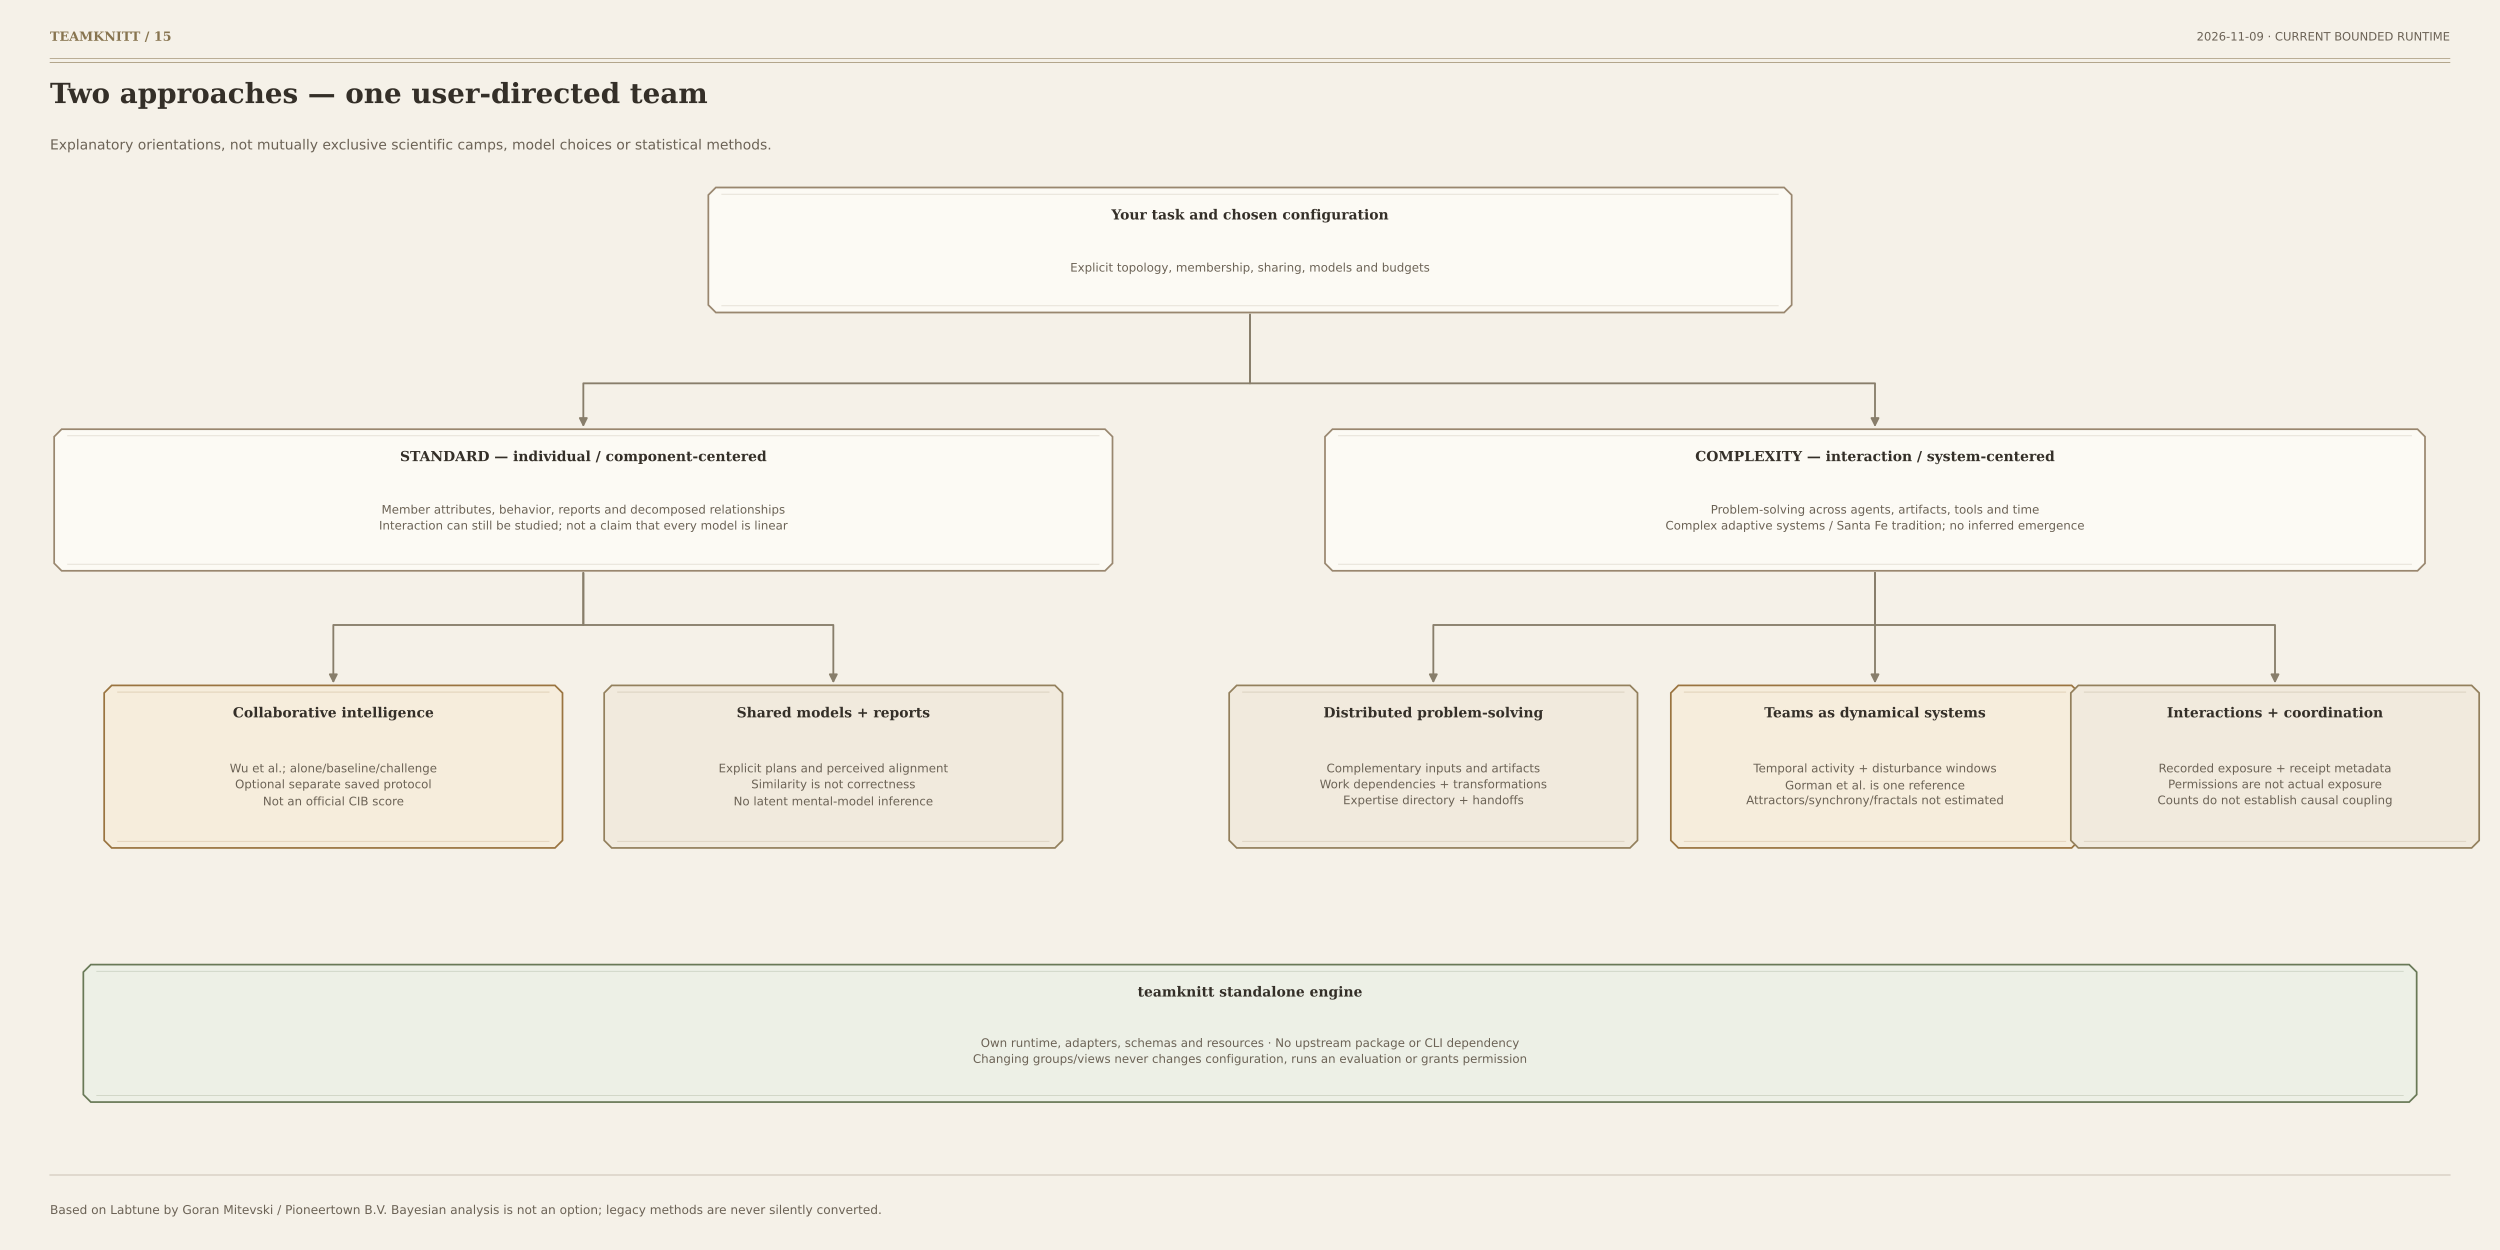
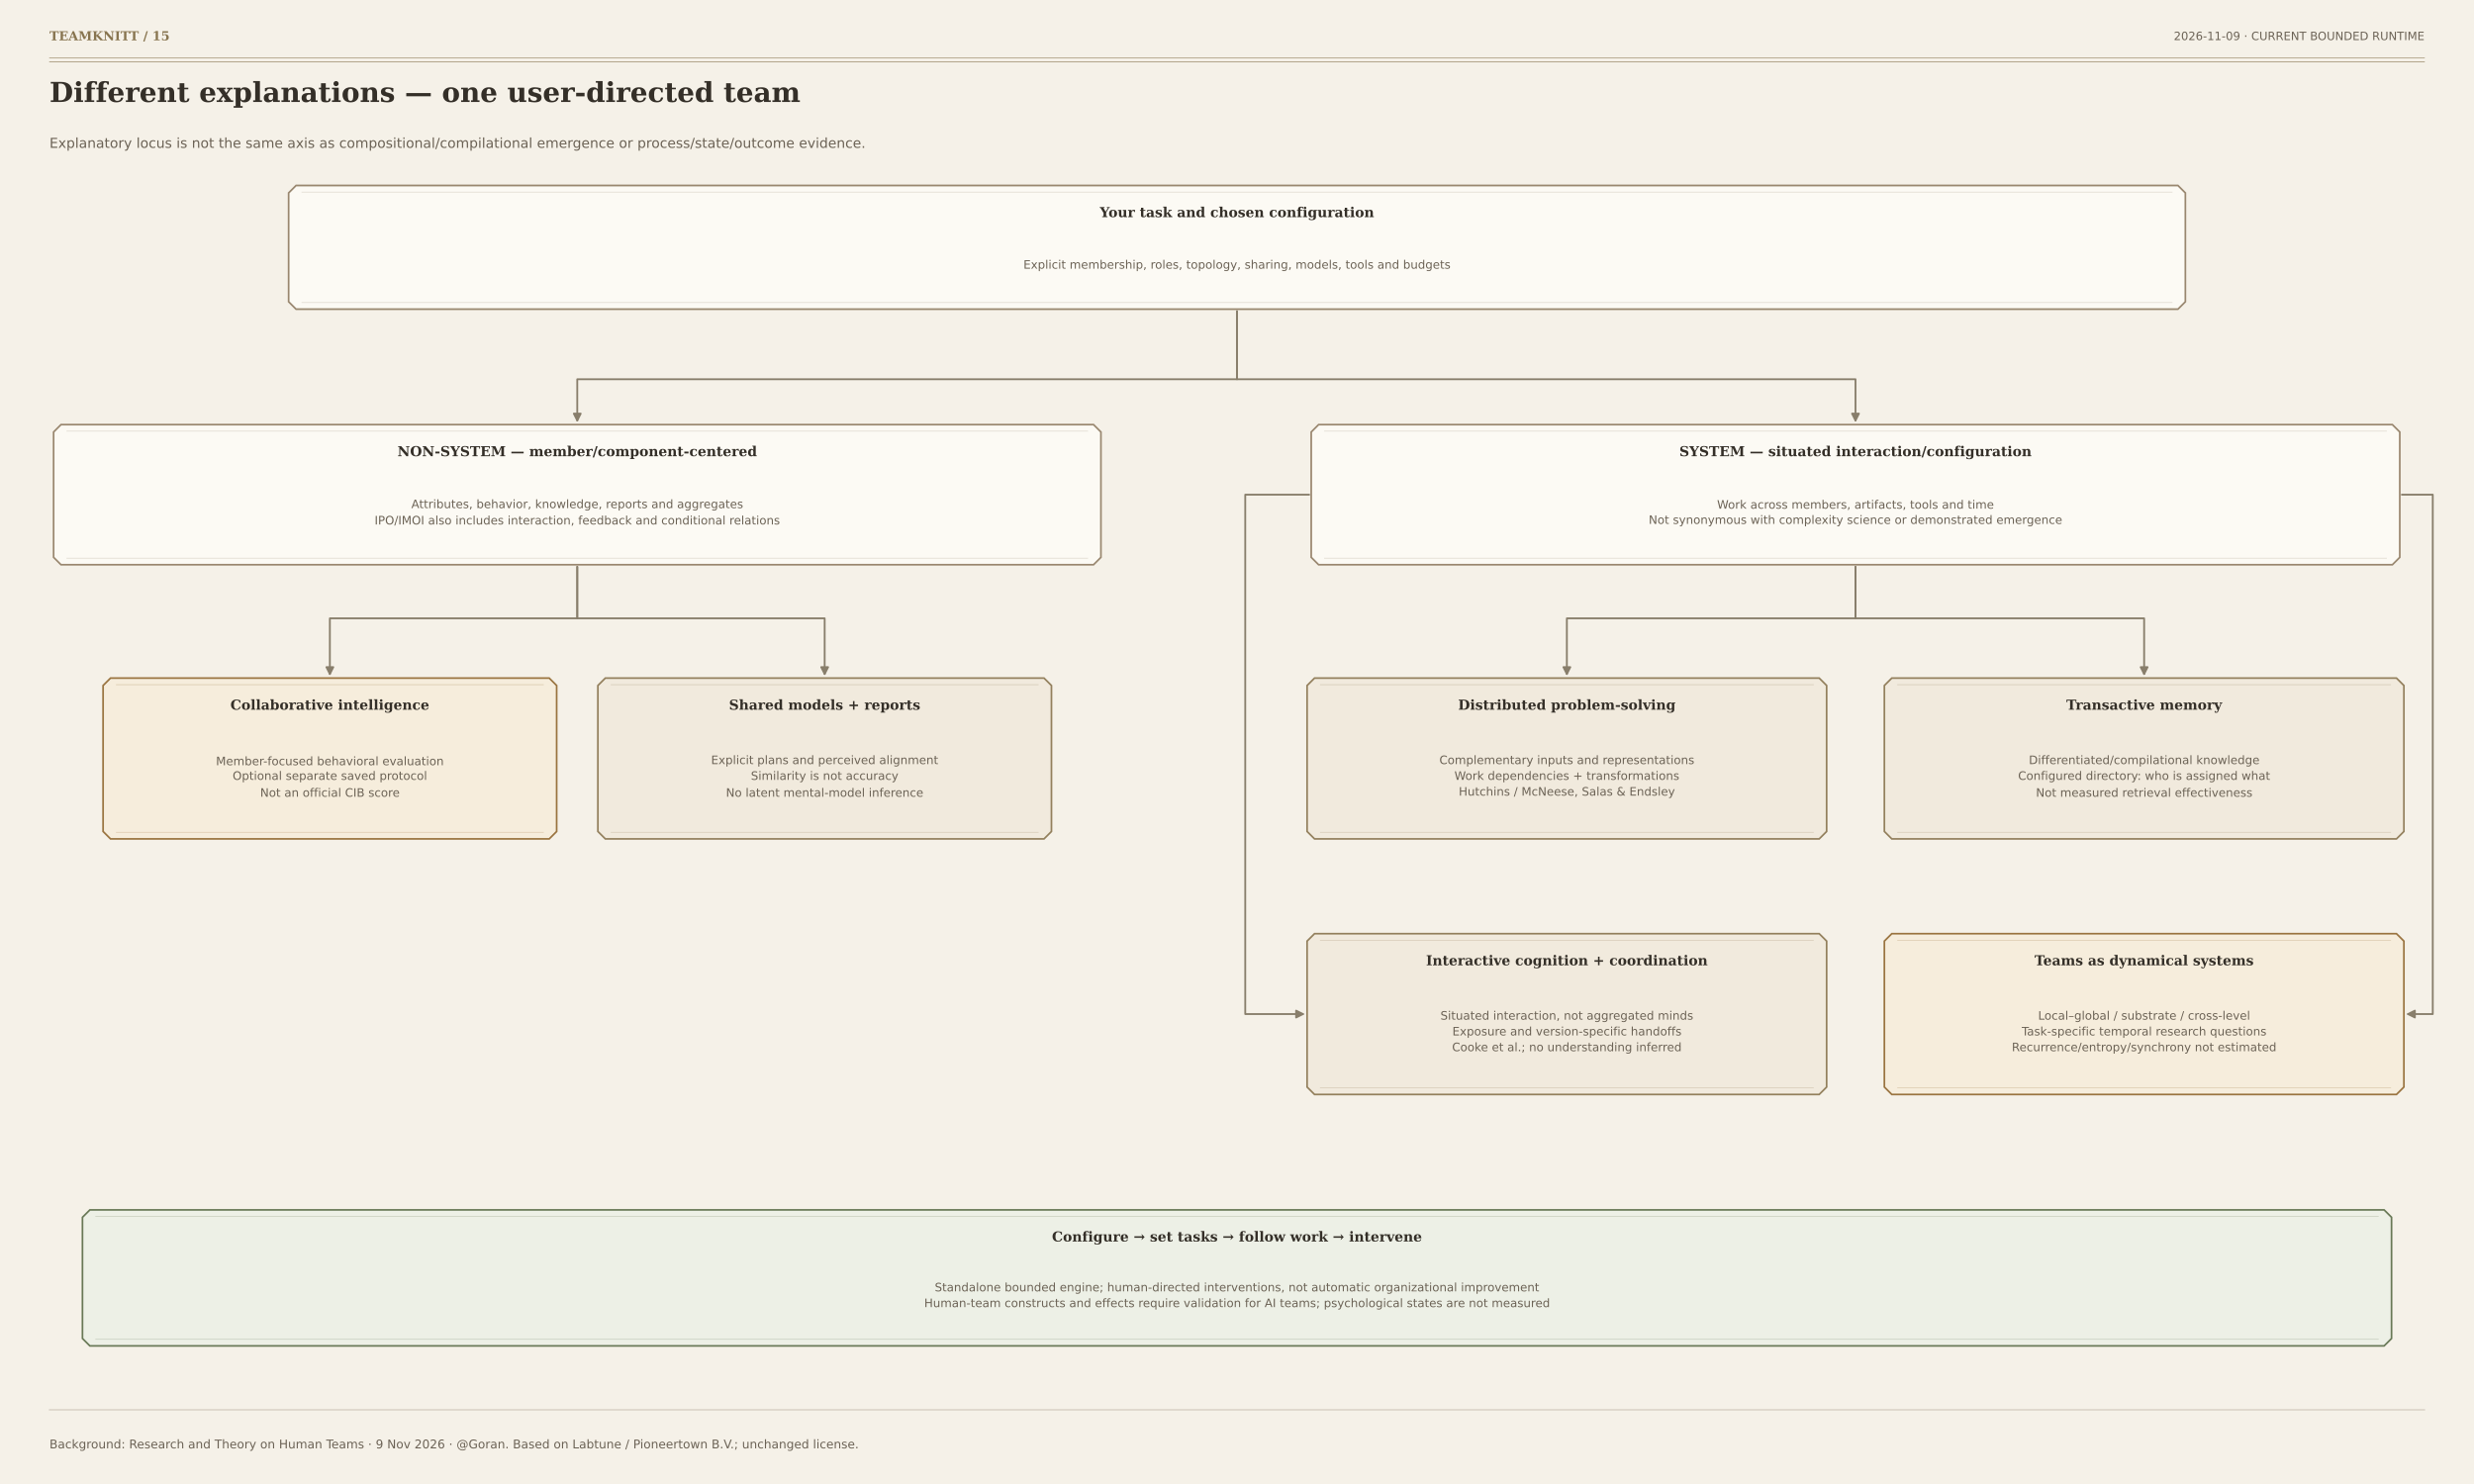
- <svg xmlns="http://www.w3.org/2000/svg" width="2160pt" height="1080pt" viewBox="0 0 2160 1080" version="1.1">
+ <svg xmlns="http://www.w3.org/2000/svg" width="2160pt" height="1296pt" viewBox="0 0 2160 1296" version="1.1">
  <defs>
    <style type="text/css">*{stroke-linejoin: round; stroke-linecap: butt}</style>
  </defs>
  <g id="figure_1">
    <g id="patch_1">
-       <path d="M 0 1080 L 2160 1080 L 2160 0 L 0 0 z " style="fill: #f5f1e8" />
+       <path d="M 0 1296 L 2160 1296 L 2160 0 L 0 0 z " style="fill: #f5f1e8" />
    </g>
    <g id="axes_1">
      <g id="patch_2">
-         <path d="M 1080 271.8 L 1080 331.2 L 504 331.2 L 504 367.211 " clip-path="url(#p2abdcda6e9)" style="fill: none; stroke: #887e6b; stroke-width: 1.6; stroke-linecap: round" />
-         <path d="M 507 361.211 L 504 367.211 L 501 361.211 z " clip-path="url(#p2abdcda6e9)" style="fill: #887e6b; stroke: #887e6b; stroke-width: 1.6; stroke-linecap: round" />
+         <path d="M 1080 271.8 L 1080 331.2 L 504 331.2 L 504 367.211 " clip-path="url(#pef804aaabe)" style="fill: none; stroke: #887e6b; stroke-width: 1.6; stroke-linecap: round" />
+         <path d="M 507 361.211 L 504 367.211 L 501 361.211 z " clip-path="url(#pef804aaabe)" style="fill: #887e6b; stroke: #887e6b; stroke-width: 1.6; stroke-linecap: round" />
      </g>
      <g id="patch_3">
-         <path d="M 1080 271.8 L 1080 331.2 L 1620 331.2 L 1620 367.211 " clip-path="url(#p2abdcda6e9)" style="fill: none; stroke: #887e6b; stroke-width: 1.6; stroke-linecap: round" />
-         <path d="M 1623 361.211 L 1620 367.211 L 1617 361.211 z " clip-path="url(#p2abdcda6e9)" style="fill: #887e6b; stroke: #887e6b; stroke-width: 1.6; stroke-linecap: round" />
+         <path d="M 1080 271.8 L 1080 331.2 L 1620 331.2 L 1620 367.211 " clip-path="url(#pef804aaabe)" style="fill: none; stroke: #887e6b; stroke-width: 1.6; stroke-linecap: round" />
+         <path d="M 1623 361.211 L 1620 367.211 L 1617 361.211 z " clip-path="url(#pef804aaabe)" style="fill: #887e6b; stroke: #887e6b; stroke-width: 1.6; stroke-linecap: round" />
      </g>
      <g id="patch_4">
-         <path d="M 504 495 L 504 540 L 288 540 L 288 588.611 " clip-path="url(#p2abdcda6e9)" style="fill: none; stroke: #887e6b; stroke-width: 1.6; stroke-linecap: round" />
-         <path d="M 291 582.611 L 288 588.611 L 285 582.611 z " clip-path="url(#p2abdcda6e9)" style="fill: #887e6b; stroke: #887e6b; stroke-width: 1.6; stroke-linecap: round" />
+         <path d="M 504 495 L 504 540 L 288 540 L 288 588.611 " clip-path="url(#pef804aaabe)" style="fill: none; stroke: #887e6b; stroke-width: 1.6; stroke-linecap: round" />
+         <path d="M 291 582.611 L 288 588.611 L 285 582.611 z " clip-path="url(#pef804aaabe)" style="fill: #887e6b; stroke: #887e6b; stroke-width: 1.6; stroke-linecap: round" />
      </g>
      <g id="patch_5">
-         <path d="M 504 495 L 504 540 L 720 540 L 720 588.611 " clip-path="url(#p2abdcda6e9)" style="fill: none; stroke: #887e6b; stroke-width: 1.6; stroke-linecap: round" />
-         <path d="M 723 582.611 L 720 588.611 L 717 582.611 z " clip-path="url(#p2abdcda6e9)" style="fill: #887e6b; stroke: #887e6b; stroke-width: 1.6; stroke-linecap: round" />
+         <path d="M 504 495 L 504 540 L 720 540 L 720 588.611 " clip-path="url(#pef804aaabe)" style="fill: none; stroke: #887e6b; stroke-width: 1.6; stroke-linecap: round" />
+         <path d="M 723 582.611 L 720 588.611 L 717 582.611 z " clip-path="url(#pef804aaabe)" style="fill: #887e6b; stroke: #887e6b; stroke-width: 1.6; stroke-linecap: round" />
      </g>
      <g id="patch_6">
-         <path d="M 1620 495 L 1620 540 L 1238.4 540 L 1238.4 588.611 " clip-path="url(#p2abdcda6e9)" style="fill: none; stroke: #887e6b; stroke-width: 1.6; stroke-linecap: round" />
-         <path d="M 1241.4 582.611 L 1238.4 588.611 L 1235.4 582.611 z " clip-path="url(#p2abdcda6e9)" style="fill: #887e6b; stroke: #887e6b; stroke-width: 1.6; stroke-linecap: round" />
+         <path d="M 1620 495 L 1620 540 L 1368 540 L 1368 588.611 " clip-path="url(#pef804aaabe)" style="fill: none; stroke: #887e6b; stroke-width: 1.6; stroke-linecap: round" />
+         <path d="M 1371 582.611 L 1368 588.611 L 1365 582.611 z " clip-path="url(#pef804aaabe)" style="fill: #887e6b; stroke: #887e6b; stroke-width: 1.6; stroke-linecap: round" />
      </g>
      <g id="patch_7">
-         <path d="M 1620 495 L 1620 588.611 " clip-path="url(#p2abdcda6e9)" style="fill: none; stroke: #887e6b; stroke-width: 1.6; stroke-linecap: round" />
-         <path d="M 1623 582.611 L 1620 588.611 L 1617 582.611 z " clip-path="url(#p2abdcda6e9)" style="fill: #887e6b; stroke: #887e6b; stroke-width: 1.6; stroke-linecap: round" />
+         <path d="M 1620 495 L 1620 540 L 1872 540 L 1872 588.611 " clip-path="url(#pef804aaabe)" style="fill: none; stroke: #887e6b; stroke-width: 1.6; stroke-linecap: round" />
+         <path d="M 1875 582.611 L 1872 588.611 L 1869 582.611 z " clip-path="url(#pef804aaabe)" style="fill: #887e6b; stroke: #887e6b; stroke-width: 1.6; stroke-linecap: round" />
      </g>
      <g id="patch_8">
-         <path d="M 1620 495 L 1620 540 L 1965.6 540 L 1965.6 588.611 " clip-path="url(#p2abdcda6e9)" style="fill: none; stroke: #887e6b; stroke-width: 1.6; stroke-linecap: round" />
-         <path d="M 1968.6 582.611 L 1965.6 588.611 L 1962.6 582.611 z " clip-path="url(#p2abdcda6e9)" style="fill: #887e6b; stroke: #887e6b; stroke-width: 1.6; stroke-linecap: round" />
+         <path d="M 1143 432 L 1087.2 432 L 1087.2 885.6 L 1137.611 885.6 " clip-path="url(#pef804aaabe)" style="fill: none; stroke: #887e6b; stroke-width: 1.6; stroke-linecap: round" />
+         <path d="M 1131.611 882.6 L 1137.611 885.6 L 1131.611 888.6 z " clip-path="url(#pef804aaabe)" style="fill: #887e6b; stroke: #887e6b; stroke-width: 1.6; stroke-linecap: round" />
+       </g>
+       <g id="patch_9">
+         <path d="M 2097 432 L 2124 432 L 2124 885.6 L 2102.389 885.6 " clip-path="url(#pef804aaabe)" style="fill: none; stroke: #887e6b; stroke-width: 1.6; stroke-linecap: round" />
+         <path d="M 2108.389 888.6 L 2102.389 885.6 L 2108.389 882.6 z " clip-path="url(#pef804aaabe)" style="fill: #887e6b; stroke: #887e6b; stroke-width: 1.6; stroke-linecap: round" />
      </g>
      <g id="line2d_1">
-         <path d="M 43.2 50.4 L 2116.8 50.4 " clip-path="url(#p2abdcda6e9)" style="fill: none; stroke: #87744f; stroke-width: 0.5; stroke-linecap: square" />
+         <path d="M 43.2 50.4 L 2116.8 50.4 " clip-path="url(#pef804aaabe)" style="fill: none; stroke: #87744f; stroke-width: 0.5; stroke-linecap: square" />
      </g>
      <g id="line2d_2">
-         <path d="M 43.2 54 L 2116.8 54 " clip-path="url(#p2abdcda6e9)" style="fill: none; stroke: #87744f; stroke-width: 0.5; stroke-linecap: square" />
+         <path d="M 43.2 54 L 2116.8 54 " clip-path="url(#pef804aaabe)" style="fill: none; stroke: #87744f; stroke-width: 0.5; stroke-linecap: square" />
      </g>
      <g id="line2d_3">
-         <path d="M 43.2 1015.2 L 2116.8 1015.2 " clip-path="url(#p2abdcda6e9)" style="fill: none; stroke: #d2c9bc; stroke-linecap: square" />
+         <path d="M 43.2 1231.2 L 2116.8 1231.2 " clip-path="url(#pef804aaabe)" style="fill: none; stroke: #d2c9bc; stroke-linecap: square" />
      </g>
      <g id="text_1">
        <text style="font-weight: 700; font-size: 11px; font-family: 'DejaVu Serif'; text-anchor: start; fill: #87744f" x="43.2" y="35.257" transform="rotate(-0 43.2 35.25742)">TEAMKNITT / 15</text>
      </g>
      <g id="text_2">
        <text style="font-size: 10px; font-family: 'DejaVu Sans'; text-anchor: end; fill: #6b6255" x="2116.8" y="34.998" transform="rotate(-0 2116.8 34.99766)">2026-11-09 · CURRENT BOUNDED RUNTIME</text>
      </g>
      <g id="text_3">
-         <text style="font-weight: 700; font-size: 24px; font-family: 'DejaVu Serif'; text-anchor: start; fill: #342f28" x="43.2" y="89.035" transform="rotate(-0 43.2 89.03531)">Two approaches — one user-directed team</text>
+         <text style="font-weight: 700; font-size: 24px; font-family: 'DejaVu Serif'; text-anchor: start; fill: #342f28" x="43.2" y="89.035" transform="rotate(-0 43.2 89.03531)">Different explanations — one user-directed team</text>
      </g>
      <g id="text_4">
-         <text style="font-size: 12px; font-family: 'DejaVu Sans'; text-anchor: start; fill: #6b6255" x="43.2" y="129.118" transform="rotate(-0 43.2 129.1177)">Explanatory orientations, not mutually exclusive scientific camps, model choices or statistical methods.</text>
-       </g>
-       <g id="patch_9">
-         <path d="M 618.48 162 L 1541.52 162 L 1548 168.48 L 1548 263.52 L 1541.52 270 L 618.48 270 L 612 263.52 L 612 168.48 z " clip-path="url(#p2abdcda6e9)" style="fill: #fcfaf4; stroke: #99876f; stroke-width: 1.5; stroke-linejoin: miter" />
+         <text style="font-size: 12px; font-family: 'DejaVu Sans'; text-anchor: start; fill: #6b6255" x="43.2" y="129.118" transform="rotate(-0 43.2 129.1177)">Explanatory locus is not the same axis as compositional/compilational emergence or process/state/outcome evidence.</text>
      </g>
      <g id="patch_10">
-         <path d="M 53.28 370.8 L 954.72 370.8 L 961.2 377.28 L 961.2 486.72 L 954.72 493.2 L 53.28 493.2 L 46.8 486.72 L 46.8 377.28 z " clip-path="url(#p2abdcda6e9)" style="fill: #fcfaf4; stroke: #99876f; stroke-width: 1.5; stroke-linejoin: miter" />
+         <path d="M 258.48 162 L 1901.52 162 L 1908 168.48 L 1908 263.52 L 1901.52 270 L 258.48 270 L 252 263.52 L 252 168.48 z " clip-path="url(#pef804aaabe)" style="fill: #fcfaf4; stroke: #99876f; stroke-width: 1.5; stroke-linejoin: miter" />
      </g>
      <g id="patch_11">
-         <path d="M 1151.28 370.8 L 2088.72 370.8 L 2095.2 377.28 L 2095.2 486.72 L 2088.72 493.2 L 1151.28 493.2 L 1144.8 486.72 L 1144.8 377.28 z " clip-path="url(#p2abdcda6e9)" style="fill: #fcfaf4; stroke: #99876f; stroke-width: 1.5; stroke-linejoin: miter" />
+         <path d="M 53.28 370.8 L 954.72 370.8 L 961.2 377.28 L 961.2 486.72 L 954.72 493.2 L 53.28 493.2 L 46.8 486.72 L 46.8 377.28 z " clip-path="url(#pef804aaabe)" style="fill: #fcfaf4; stroke: #99876f; stroke-width: 1.5; stroke-linejoin: miter" />
      </g>
      <g id="patch_12">
-         <path d="M 96.48 592.2 L 479.52 592.2 L 486 598.68 L 486 726.12 L 479.52 732.6 L 96.48 732.6 L 90 726.12 L 90 598.68 z " clip-path="url(#p2abdcda6e9)" style="fill: #f6eddc; stroke: #9a7440; stroke-width: 1.5; stroke-linejoin: miter" />
+         <path d="M 1151.28 370.8 L 2088.72 370.8 L 2095.2 377.28 L 2095.2 486.72 L 2088.72 493.2 L 1151.28 493.2 L 1144.8 486.72 L 1144.8 377.28 z " clip-path="url(#pef804aaabe)" style="fill: #fcfaf4; stroke: #99876f; stroke-width: 1.5; stroke-linejoin: miter" />
      </g>
      <g id="patch_13">
-         <path d="M 528.48 592.2 L 911.52 592.2 L 918 598.68 L 918 726.12 L 911.52 732.6 L 528.48 732.6 L 522 726.12 L 522 598.68 z " clip-path="url(#p2abdcda6e9)" style="fill: #f1eadd; stroke: #93805d; stroke-width: 1.5; stroke-linejoin: miter" />
+         <path d="M 96.48 592.2 L 479.52 592.2 L 486 598.68 L 486 726.12 L 479.52 732.6 L 96.48 732.6 L 90 726.12 L 90 598.68 z " clip-path="url(#pef804aaabe)" style="fill: #f6eddc; stroke: #9a7440; stroke-width: 1.5; stroke-linejoin: miter" />
      </g>
      <g id="patch_14">
-         <path d="M 1068.48 592.2 L 1408.32 592.2 L 1414.8 598.68 L 1414.8 726.12 L 1408.32 732.6 L 1068.48 732.6 L 1062 726.12 L 1062 598.68 z " clip-path="url(#p2abdcda6e9)" style="fill: #f1eadd; stroke: #93805d; stroke-width: 1.5; stroke-linejoin: miter" />
+         <path d="M 528.48 592.2 L 911.52 592.2 L 918 598.68 L 918 726.12 L 911.52 732.6 L 528.48 732.6 L 522 726.12 L 522 598.68 z " clip-path="url(#pef804aaabe)" style="fill: #f1eadd; stroke: #93805d; stroke-width: 1.5; stroke-linejoin: miter" />
      </g>
      <g id="patch_15">
-         <path d="M 1450.08 592.2 L 1789.92 592.2 L 1796.4 598.68 L 1796.4 726.12 L 1789.92 732.6 L 1450.08 732.6 L 1443.6 726.12 L 1443.6 598.68 z " clip-path="url(#p2abdcda6e9)" style="fill: #f6eddc; stroke: #9a7440; stroke-width: 1.5; stroke-linejoin: miter" />
+         <path d="M 1147.68 592.2 L 1588.32 592.2 L 1594.8 598.68 L 1594.8 726.12 L 1588.32 732.6 L 1147.68 732.6 L 1141.2 726.12 L 1141.2 598.68 z " clip-path="url(#pef804aaabe)" style="fill: #f1eadd; stroke: #93805d; stroke-width: 1.5; stroke-linejoin: miter" />
      </g>
      <g id="patch_16">
-         <path d="M 1795.68 592.2 L 2135.52 592.2 L 2142 598.68 L 2142 726.12 L 2135.52 732.6 L 1795.68 732.6 L 1789.2 726.12 L 1789.2 598.68 z " clip-path="url(#p2abdcda6e9)" style="fill: #f1eadd; stroke: #93805d; stroke-width: 1.5; stroke-linejoin: miter" />
+         <path d="M 1651.68 592.2 L 2092.32 592.2 L 2098.8 598.68 L 2098.8 726.12 L 2092.32 732.6 L 1651.68 732.6 L 1645.2 726.12 L 1645.2 598.68 z " clip-path="url(#pef804aaabe)" style="fill: #f1eadd; stroke: #93805d; stroke-width: 1.5; stroke-linejoin: miter" />
      </g>
      <g id="patch_17">
-         <path d="M 78.48 833.4 L 2081.52 833.4 L 2088 839.88 L 2088 945.72 L 2081.52 952.2 L 78.48 952.2 L 72 945.72 L 72 839.88 z " clip-path="url(#p2abdcda6e9)" style="fill: #edf0e6; stroke: #697957; stroke-width: 1.5; stroke-linejoin: miter" />
+         <path d="M 1147.68 815.4 L 1588.32 815.4 L 1594.8 821.88 L 1594.8 949.32 L 1588.32 955.8 L 1147.68 955.8 L 1141.2 949.32 L 1141.2 821.88 z " clip-path="url(#pef804aaabe)" style="fill: #f1eadd; stroke: #93805d; stroke-width: 1.5; stroke-linejoin: miter" />
+       </g>
+       <g id="patch_18">
+         <path d="M 1651.68 815.4 L 2092.32 815.4 L 2098.8 821.88 L 2098.8 949.32 L 2092.32 955.8 L 1651.68 955.8 L 1645.2 949.32 L 1645.2 821.88 z " clip-path="url(#pef804aaabe)" style="fill: #f6eddc; stroke: #9a7440; stroke-width: 1.5; stroke-linejoin: miter" />
+       </g>
+       <g id="patch_19">
+         <path d="M 78.48 1056.6 L 2081.52 1056.6 L 2088 1063.08 L 2088 1168.92 L 2081.52 1175.4 L 78.48 1175.4 L 72 1168.92 L 72 1063.08 z " clip-path="url(#pef804aaabe)" style="fill: #edf0e6; stroke: #697957; stroke-width: 1.5; stroke-linejoin: miter" />
      </g>
      <g id="text_5">
-         <text style="font-size: 10.5px; font-family: 'DejaVu Sans'; text-anchor: start; fill: #6b6255" x="43.2" y="1048.888" transform="rotate(-0 43.2 1048.888)">Based on Labtune by Goran Mitevski / Pioneertown B.V. Bayesian analysis is not an option; legacy methods are never silently converted.</text>
+         <text style="font-size: 10.5px; font-family: 'DejaVu Sans'; text-anchor: start; fill: #6b6255" x="43.2" y="1264.888" transform="rotate(-0 43.2 1264.888)">Background: Research and Theory on Human Teams · 9 Nov 2026 · @Goran. Based on Labtune / Pioneertown B.V.; unchanged license.</text>
      </g>
      <g id="line2d_4">
-         <path d="M 623.52 167.76 L 1536.48 167.76 " clip-path="url(#p2abdcda6e9)" style="fill: none; stroke: #99876f; stroke-opacity: 0.35; stroke-width: 0.55; stroke-linecap: square" />
+         <path d="M 263.52 167.76 L 1896.48 167.76 " clip-path="url(#pef804aaabe)" style="fill: none; stroke: #99876f; stroke-opacity: 0.35; stroke-width: 0.55; stroke-linecap: square" />
      </g>
      <g id="line2d_5">
-         <path d="M 623.52 264.24 L 1536.48 264.24 " clip-path="url(#p2abdcda6e9)" style="fill: none; stroke: #99876f; stroke-opacity: 0.35; stroke-width: 0.55; stroke-linecap: square" />
+         <path d="M 263.52 264.24 L 1896.48 264.24 " clip-path="url(#pef804aaabe)" style="fill: none; stroke: #99876f; stroke-opacity: 0.35; stroke-width: 0.55; stroke-linecap: square" />
      </g>
      <g id="text_6">
        <text style="font-weight: 700; font-size: 12px; font-family: 'DejaVu Serif'; text-anchor: middle; fill: #342f28" x="1080" y="189.598" transform="rotate(-0 1080 189.5977)">Your task and chosen configuration</text>
      </g>
      <g id="text_7">
-         <text style="font-size: 10.2px; font-family: 'DejaVu Sans'; text-anchor: middle; fill: #6b6255" x="1080" y="234.655" transform="rotate(-0 1080 234.6546)">Explicit topology, membership, sharing, models and budgets</text>
+         <text style="font-size: 10.2px; font-family: 'DejaVu Sans'; text-anchor: middle; fill: #6b6255" x="1080" y="234.655" transform="rotate(-0 1080 234.6546)">Explicit membership, roles, topology, sharing, models, tools and budgets</text>
      </g>
      <g id="line2d_6">
-         <path d="M 58.32 376.56 L 949.68 376.56 " clip-path="url(#p2abdcda6e9)" style="fill: none; stroke: #99876f; stroke-opacity: 0.35; stroke-width: 0.55; stroke-linecap: square" />
+         <path d="M 58.32 376.56 L 949.68 376.56 " clip-path="url(#pef804aaabe)" style="fill: none; stroke: #99876f; stroke-opacity: 0.35; stroke-width: 0.55; stroke-linecap: square" />
      </g>
      <g id="line2d_7">
-         <path d="M 58.32 487.44 L 949.68 487.44 " clip-path="url(#p2abdcda6e9)" style="fill: none; stroke: #99876f; stroke-opacity: 0.35; stroke-width: 0.55; stroke-linecap: square" />
+         <path d="M 58.32 487.44 L 949.68 487.44 " clip-path="url(#pef804aaabe)" style="fill: none; stroke: #99876f; stroke-opacity: 0.35; stroke-width: 0.55; stroke-linecap: square" />
      </g>
      <g id="text_8">
-         <text style="font-weight: 700; font-size: 12px; font-family: 'DejaVu Serif'; text-anchor: middle; fill: #342f28" x="504" y="398.398" transform="rotate(-0 504 398.3977)">STANDARD — individual / component-centered</text>
+         <text style="font-weight: 700; font-size: 12px; font-family: 'DejaVu Serif'; text-anchor: middle; fill: #342f28" x="504" y="398.398" transform="rotate(-0 504 398.3977)">NON-SYSTEM — member/component-centered</text>
      </g>
      <g id="text_9">
-         <text style="font-size: 10.2px; font-family: 'DejaVu Sans'; fill: #6b6255" transform="translate(329.6461 443.7696)">Member attributes, behavior, reports and decomposed relationships</text>
-         <text style="font-size: 10.2px; font-family: 'DejaVu Sans'; fill: #6b6255" transform="translate(327.4452 457.5396)">Interaction can still be studied; not a claim that every model is linear</text>
+         <text style="font-size: 10.2px; font-family: 'DejaVu Sans'; fill: #6b6255" transform="translate(359.1178 443.7696)">Attributes, behavior, knowledge, reports and aggregates</text>
+         <text style="font-size: 10.2px; font-family: 'DejaVu Sans'; fill: #6b6255" transform="translate(327.0236 458.0073)">IPO/IMOI also includes interaction, feedback and conditional relations</text>
      </g>
      <g id="line2d_8">
-         <path d="M 1156.32 376.56 L 2083.68 376.56 " clip-path="url(#p2abdcda6e9)" style="fill: none; stroke: #99876f; stroke-opacity: 0.35; stroke-width: 0.55; stroke-linecap: square" />
+         <path d="M 1156.32 376.56 L 2083.68 376.56 " clip-path="url(#pef804aaabe)" style="fill: none; stroke: #99876f; stroke-opacity: 0.35; stroke-width: 0.55; stroke-linecap: square" />
      </g>
      <g id="line2d_9">
-         <path d="M 1156.32 487.44 L 2083.68 487.44 " clip-path="url(#p2abdcda6e9)" style="fill: none; stroke: #99876f; stroke-opacity: 0.35; stroke-width: 0.55; stroke-linecap: square" />
+         <path d="M 1156.32 487.44 L 2083.68 487.44 " clip-path="url(#pef804aaabe)" style="fill: none; stroke: #99876f; stroke-opacity: 0.35; stroke-width: 0.55; stroke-linecap: square" />
      </g>
      <g id="text_10">
-         <text style="font-weight: 700; font-size: 12px; font-family: 'DejaVu Serif'; text-anchor: middle; fill: #342f28" x="1620" y="398.398" transform="rotate(-0 1620 398.3977)">COMPLEXITY — interaction / system-centered</text>
+         <text style="font-weight: 700; font-size: 12px; font-family: 'DejaVu Serif'; text-anchor: middle; fill: #342f28" x="1620" y="398.398" transform="rotate(-0 1620 398.3977)">SYSTEM — situated interaction/configuration</text>
      </g>
      <g id="text_11">
-         <text style="font-size: 10.2px; font-family: 'DejaVu Sans'; fill: #6b6255" transform="translate(1478.055 443.7696)">Problem-solving across agents, artifacts, tools and time</text>
-         <text style="font-size: 10.2px; font-family: 'DejaVu Sans'; fill: #6b6255" transform="translate(1438.951 457.5396)">Complex adaptive systems / Santa Fe tradition; no inferred emergence</text>
+         <text style="font-size: 10.2px; font-family: 'DejaVu Sans'; fill: #6b6255" transform="translate(1499.118 444.2373)">Work across members, artifacts, tools and time</text>
+         <text style="font-size: 10.2px; font-family: 'DejaVu Sans'; fill: #6b6255" transform="translate(1439.436 457.5396)">Not synonymous with complexity science or demonstrated emergence</text>
      </g>
      <g id="line2d_10">
-         <path d="M 101.52 597.96 L 474.48 597.96 " clip-path="url(#p2abdcda6e9)" style="fill: none; stroke: #9a7440; stroke-opacity: 0.35; stroke-width: 0.55; stroke-linecap: square" />
+         <path d="M 101.52 597.96 L 474.48 597.96 " clip-path="url(#pef804aaabe)" style="fill: none; stroke: #9a7440; stroke-opacity: 0.35; stroke-width: 0.55; stroke-linecap: square" />
      </g>
      <g id="line2d_11">
-         <path d="M 101.52 726.84 L 474.48 726.84 " clip-path="url(#p2abdcda6e9)" style="fill: none; stroke: #9a7440; stroke-opacity: 0.35; stroke-width: 0.55; stroke-linecap: square" />
+         <path d="M 101.52 726.84 L 474.48 726.84 " clip-path="url(#pef804aaabe)" style="fill: none; stroke: #9a7440; stroke-opacity: 0.35; stroke-width: 0.55; stroke-linecap: square" />
      </g>
      <g id="text_12">
        <text style="font-weight: 700; font-size: 12px; font-family: 'DejaVu Serif'; text-anchor: middle; fill: #342f28" x="288" y="619.798" transform="rotate(-0 288 619.7977)">Collaborative intelligence</text>
      </g>
      <g id="text_13">
-         <text style="font-size: 10.2px; font-family: 'DejaVu Sans'; fill: #6b6255" transform="translate(198.4536 667.2846)">Wu et al.; alone/baseline/challenge</text>
+         <text style="font-size: 10.2px; font-family: 'DejaVu Sans'; fill: #6b6255" transform="translate(188.5277 668.2727)">Member-focused behavioral evaluation</text>
        <text style="font-size: 10.2px; font-family: 'DejaVu Sans'; fill: #6b6255" transform="translate(203.0762 681.0546)">Optional separate saved protocol</text>
        <text style="font-size: 10.2px; font-family: 'DejaVu Sans'; fill: #6b6255" transform="translate(227.1403 695.8127)">Not an official CIB score</text>
      </g>
      <g id="line2d_12">
-         <path d="M 533.52 597.96 L 906.48 597.96 " clip-path="url(#p2abdcda6e9)" style="fill: none; stroke: #93805d; stroke-opacity: 0.35; stroke-width: 0.55; stroke-linecap: square" />
+         <path d="M 533.52 597.96 L 906.48 597.96 " clip-path="url(#pef804aaabe)" style="fill: none; stroke: #93805d; stroke-opacity: 0.35; stroke-width: 0.55; stroke-linecap: square" />
      </g>
      <g id="line2d_13">
-         <path d="M 533.52 726.84 L 906.48 726.84 " clip-path="url(#p2abdcda6e9)" style="fill: none; stroke: #93805d; stroke-opacity: 0.35; stroke-width: 0.55; stroke-linecap: square" />
+         <path d="M 533.52 726.84 L 906.48 726.84 " clip-path="url(#pef804aaabe)" style="fill: none; stroke: #93805d; stroke-opacity: 0.35; stroke-width: 0.55; stroke-linecap: square" />
      </g>
      <g id="text_14">
        <text style="font-weight: 700; font-size: 12px; font-family: 'DejaVu Serif'; text-anchor: middle; fill: #342f28" x="720" y="619.798" transform="rotate(-0 720 619.7977)">Shared models + reports</text>
      </g>
      <g id="text_15">
        <text style="font-size: 10.2px; font-family: 'DejaVu Sans'; fill: #6b6255" transform="translate(620.8401 667.2846)">Explicit plans and perceived alignment</text>
-         <text style="font-size: 10.2px; font-family: 'DejaVu Sans'; fill: #6b6255" transform="translate(649.0574 681.0546)">Similarity is not correctness</text>
+         <text style="font-size: 10.2px; font-family: 'DejaVu Sans'; fill: #6b6255" transform="translate(655.5886 681.0546)">Similarity is not accuracy</text>
        <text style="font-size: 10.2px; font-family: 'DejaVu Sans'; fill: #6b6255" transform="translate(633.8108 695.8127)">No latent mental-model inference</text>
      </g>
      <g id="line2d_14">
-         <path d="M 1073.52 597.96 L 1403.28 597.96 " clip-path="url(#p2abdcda6e9)" style="fill: none; stroke: #93805d; stroke-opacity: 0.35; stroke-width: 0.55; stroke-linecap: square" />
+         <path d="M 1152.72 597.96 L 1583.28 597.96 " clip-path="url(#pef804aaabe)" style="fill: none; stroke: #93805d; stroke-opacity: 0.35; stroke-width: 0.55; stroke-linecap: square" />
      </g>
      <g id="line2d_15">
-         <path d="M 1073.52 726.84 L 1403.28 726.84 " clip-path="url(#p2abdcda6e9)" style="fill: none; stroke: #93805d; stroke-opacity: 0.35; stroke-width: 0.55; stroke-linecap: square" />
+         <path d="M 1152.72 726.84 L 1583.28 726.84 " clip-path="url(#pef804aaabe)" style="fill: none; stroke: #93805d; stroke-opacity: 0.35; stroke-width: 0.55; stroke-linecap: square" />
      </g>
      <g id="text_16">
-         <text style="font-weight: 700; font-size: 12px; font-family: 'DejaVu Serif'; text-anchor: middle; fill: #342f28" x="1238.4" y="619.798" transform="rotate(-0 1238.4 619.7977)">Distributed problem-solving</text>
+         <text style="font-weight: 700; font-size: 12px; font-family: 'DejaVu Serif'; text-anchor: middle; fill: #342f28" x="1368" y="619.798" transform="rotate(-0 1368 619.7977)">Distributed problem-solving</text>
      </g>
      <g id="text_17">
-         <text style="font-size: 10.2px; font-family: 'DejaVu Sans'; fill: #6b6255" transform="translate(1146.128 667.2846)">Complementary inputs and artifacts</text>
-         <text style="font-size: 10.2px; font-family: 'DejaVu Sans'; fill: #6b6255" transform="translate(1140.19 681.0546)">Work dependencies + transformations</text>
-         <text style="font-size: 10.2px; font-family: 'DejaVu Sans'; fill: #6b6255" transform="translate(1160.405 694.8246)">Expertise directory + handoffs</text>
+         <text style="font-size: 10.2px; font-family: 'DejaVu Sans'; fill: #6b6255" transform="translate(1256.688 667.2846)">Complementary inputs and representations</text>
+         <text style="font-size: 10.2px; font-family: 'DejaVu Sans'; fill: #6b6255" transform="translate(1269.79 681.0546)">Work dependencies + transformations</text>
+         <text style="font-size: 10.2px; font-family: 'DejaVu Sans'; fill: #6b6255" transform="translate(1273.595 694.8246)">Hutchins / McNeese, Salas &amp; Endsley</text>
      </g>
      <g id="line2d_16">
-         <path d="M 1455.12 597.96 L 1784.88 597.96 " clip-path="url(#p2abdcda6e9)" style="fill: none; stroke: #9a7440; stroke-opacity: 0.35; stroke-width: 0.55; stroke-linecap: square" />
+         <path d="M 1656.72 597.96 L 2087.28 597.96 " clip-path="url(#pef804aaabe)" style="fill: none; stroke: #93805d; stroke-opacity: 0.35; stroke-width: 0.55; stroke-linecap: square" />
      </g>
      <g id="line2d_17">
-         <path d="M 1455.12 726.84 L 1784.88 726.84 " clip-path="url(#p2abdcda6e9)" style="fill: none; stroke: #9a7440; stroke-opacity: 0.35; stroke-width: 0.55; stroke-linecap: square" />
+         <path d="M 1656.72 726.84 L 2087.28 726.84 " clip-path="url(#pef804aaabe)" style="fill: none; stroke: #93805d; stroke-opacity: 0.35; stroke-width: 0.55; stroke-linecap: square" />
      </g>
      <g id="text_18">
-         <text style="font-weight: 700; font-size: 12px; font-family: 'DejaVu Serif'; text-anchor: middle; fill: #342f28" x="1620" y="619.798" transform="rotate(-0 1620 619.7977)">Teams as dynamical systems</text>
+         <text style="font-weight: 700; font-size: 12px; font-family: 'DejaVu Serif'; text-anchor: middle; fill: #342f28" x="1872" y="619.798" transform="rotate(-0 1872 619.7977)">Transactive memory</text>
      </g>
      <g id="text_19">
-         <text style="font-size: 10.2px; font-family: 'DejaVu Sans'; fill: #6b6255" transform="translate(1514.91 667.2846)">Temporal activity + disturbance windows</text>
-         <text style="font-size: 10.2px; font-family: 'DejaVu Sans'; fill: #6b6255" transform="translate(1542.274 682.0427)">Gorman et al. is one reference</text>
-         <text style="font-size: 10.2px; font-family: 'DejaVu Sans'; fill: #6b6255" transform="translate(1508.674 694.8246)">Attractors/synchrony/fractals not estimated</text>
+         <text style="font-size: 10.2px; font-family: 'DejaVu Sans'; fill: #6b6255" transform="translate(1771.349 667.2846)">Differentiated/compilational knowledge</text>
+         <text style="font-size: 10.2px; font-family: 'DejaVu Sans'; fill: #6b6255" transform="translate(1761.951 681.0546)">Configured directory: who is assigned what</text>
+         <text style="font-size: 10.2px; font-family: 'DejaVu Sans'; fill: #6b6255" transform="translate(1777.538 695.8127)">Not measured retrieval effectiveness</text>
      </g>
      <g id="line2d_18">
-         <path d="M 1800.72 597.96 L 2130.48 597.96 " clip-path="url(#p2abdcda6e9)" style="fill: none; stroke: #93805d; stroke-opacity: 0.35; stroke-width: 0.55; stroke-linecap: square" />
+         <path d="M 1152.72 821.16 L 1583.28 821.16 " clip-path="url(#pef804aaabe)" style="fill: none; stroke: #93805d; stroke-opacity: 0.35; stroke-width: 0.55; stroke-linecap: square" />
      </g>
      <g id="line2d_19">
-         <path d="M 1800.72 726.84 L 2130.48 726.84 " clip-path="url(#p2abdcda6e9)" style="fill: none; stroke: #93805d; stroke-opacity: 0.35; stroke-width: 0.55; stroke-linecap: square" />
+         <path d="M 1152.72 950.04 L 1583.28 950.04 " clip-path="url(#pef804aaabe)" style="fill: none; stroke: #93805d; stroke-opacity: 0.35; stroke-width: 0.55; stroke-linecap: square" />
      </g>
      <g id="text_20">
-         <text style="font-weight: 700; font-size: 12px; font-family: 'DejaVu Serif'; text-anchor: middle; fill: #342f28" x="1965.6" y="619.798" transform="rotate(-0 1965.6 619.7977)">Interactions + coordination</text>
+         <text style="font-weight: 700; font-size: 12px; font-family: 'DejaVu Serif'; text-anchor: middle; fill: #342f28" x="1368" y="842.998" transform="rotate(-0 1368 842.9977)">Interactive cognition + coordination</text>
      </g>
      <g id="text_21">
-         <text style="font-size: 10.2px; font-family: 'DejaVu Sans'; fill: #6b6255" transform="translate(1864.971 667.2846)">Recorded exposure + receipt metadata</text>
-         <text style="font-size: 10.2px; font-family: 'DejaVu Sans'; fill: #6b6255" transform="translate(1873.214 681.0546)">Permissions are not actual exposure</text>
-         <text style="font-size: 10.2px; font-family: 'DejaVu Sans'; fill: #6b6255" transform="translate(1864.045 694.8246)">Counts do not establish causal coupling</text>
+         <text style="font-size: 10.2px; font-family: 'DejaVu Sans'; fill: #6b6255" transform="translate(1257.603 890.4846)">Situated interaction, not aggregated minds</text>
+         <text style="font-size: 10.2px; font-family: 'DejaVu Sans'; fill: #6b6255" transform="translate(1268.024 904.2546)">Exposure and version-specific handoffs</text>
+         <text style="font-size: 10.2px; font-family: 'DejaVu Sans'; fill: #6b6255" transform="translate(1267.788 918.0246)">Cooke et al.; no understanding inferred</text>
      </g>
      <g id="line2d_20">
-         <path d="M 83.52 839.16 L 2076.48 839.16 " clip-path="url(#p2abdcda6e9)" style="fill: none; stroke: #697957; stroke-opacity: 0.35; stroke-width: 0.55; stroke-linecap: square" />
+         <path d="M 1656.72 821.16 L 2087.28 821.16 " clip-path="url(#pef804aaabe)" style="fill: none; stroke: #9a7440; stroke-opacity: 0.35; stroke-width: 0.55; stroke-linecap: square" />
      </g>
      <g id="line2d_21">
-         <path d="M 83.52 946.44 L 2076.48 946.44 " clip-path="url(#p2abdcda6e9)" style="fill: none; stroke: #697957; stroke-opacity: 0.35; stroke-width: 0.55; stroke-linecap: square" />
+         <path d="M 1656.72 950.04 L 2087.28 950.04 " clip-path="url(#pef804aaabe)" style="fill: none; stroke: #9a7440; stroke-opacity: 0.35; stroke-width: 0.55; stroke-linecap: square" />
      </g>
      <g id="text_22">
-         <text style="font-weight: 700; font-size: 12px; font-family: 'DejaVu Serif'; text-anchor: middle; fill: #342f28" x="1080" y="860.998" transform="rotate(-0 1080 860.9977)">teamknitt standalone engine</text>
+         <text style="font-weight: 700; font-size: 12px; font-family: 'DejaVu Serif'; text-anchor: middle; fill: #342f28" x="1872" y="842.998" transform="rotate(-0 1872 842.9977)">Teams as dynamical systems</text>
      </g>
      <g id="text_23">
-         <text style="font-size: 10.2px; font-family: 'DejaVu Sans'; fill: #6b6255" transform="translate(847.33 904.5696)">Own runtime, adapters, schemas and resources · No upstream package or CLI dependency</text>
-         <text style="font-size: 10.2px; font-family: 'DejaVu Sans'; fill: #6b6255" transform="translate(840.6116 918.3396)">Changing groups/views never changes configuration, runs an evaluation or grants permission</text>
+         <text style="font-size: 10.2px; font-family: 'DejaVu Sans'; fill: #6b6255" transform="translate(1779.423 890.4846)">Local–global / substrate / cross-level</text>
+         <text style="font-size: 10.2px; font-family: 'DejaVu Sans'; fill: #6b6255" transform="translate(1765.165 904.2546)">Task-specific temporal research questions</text>
+         <text style="font-size: 10.2px; font-family: 'DejaVu Sans'; fill: #6b6255" transform="translate(1756.467 918.0246)">Recurrence/entropy/synchrony not estimated</text>
+       </g>
+       <g id="line2d_22">
+         <path d="M 83.52 1062.36 L 2076.48 1062.36 " clip-path="url(#pef804aaabe)" style="fill: none; stroke: #697957; stroke-opacity: 0.35; stroke-width: 0.55; stroke-linecap: square" />
+       </g>
+       <g id="line2d_23">
+         <path d="M 83.52 1169.64 L 2076.48 1169.64 " clip-path="url(#pef804aaabe)" style="fill: none; stroke: #697957; stroke-opacity: 0.35; stroke-width: 0.55; stroke-linecap: square" />
+       </g>
+       <g id="text_24">
+         <text style="font-weight: 700; font-size: 12px; font-family: 'DejaVu Serif'; text-anchor: middle; fill: #342f28" x="1080" y="1084.198" transform="rotate(-0 1080 1084.198)">Configure → set tasks → follow work → intervene</text>
+       </g>
+       <g id="text_25">
+         <text style="font-size: 10.2px; font-family: 'DejaVu Sans'; fill: #6b6255" transform="translate(816.0981 1127.77)">Standalone bounded engine; human-directed interventions, not automatic organizational improvement</text>
+         <text style="font-size: 10.2px; font-family: 'DejaVu Sans'; fill: #6b6255" transform="translate(806.903 1141.54)">Human-team constructs and effects require validation for AI teams; psychological states are not measured</text>
      </g>
    </g>
  </g>
  <defs>
-     <clipPath id="p2abdcda6e9">
-       <rect x="0" y="0" width="2160" height="1080" />
+     <clipPath id="pef804aaabe">
+       <rect x="0" y="0" width="2160" height="1296" />
    </clipPath>
  </defs>
</svg>
